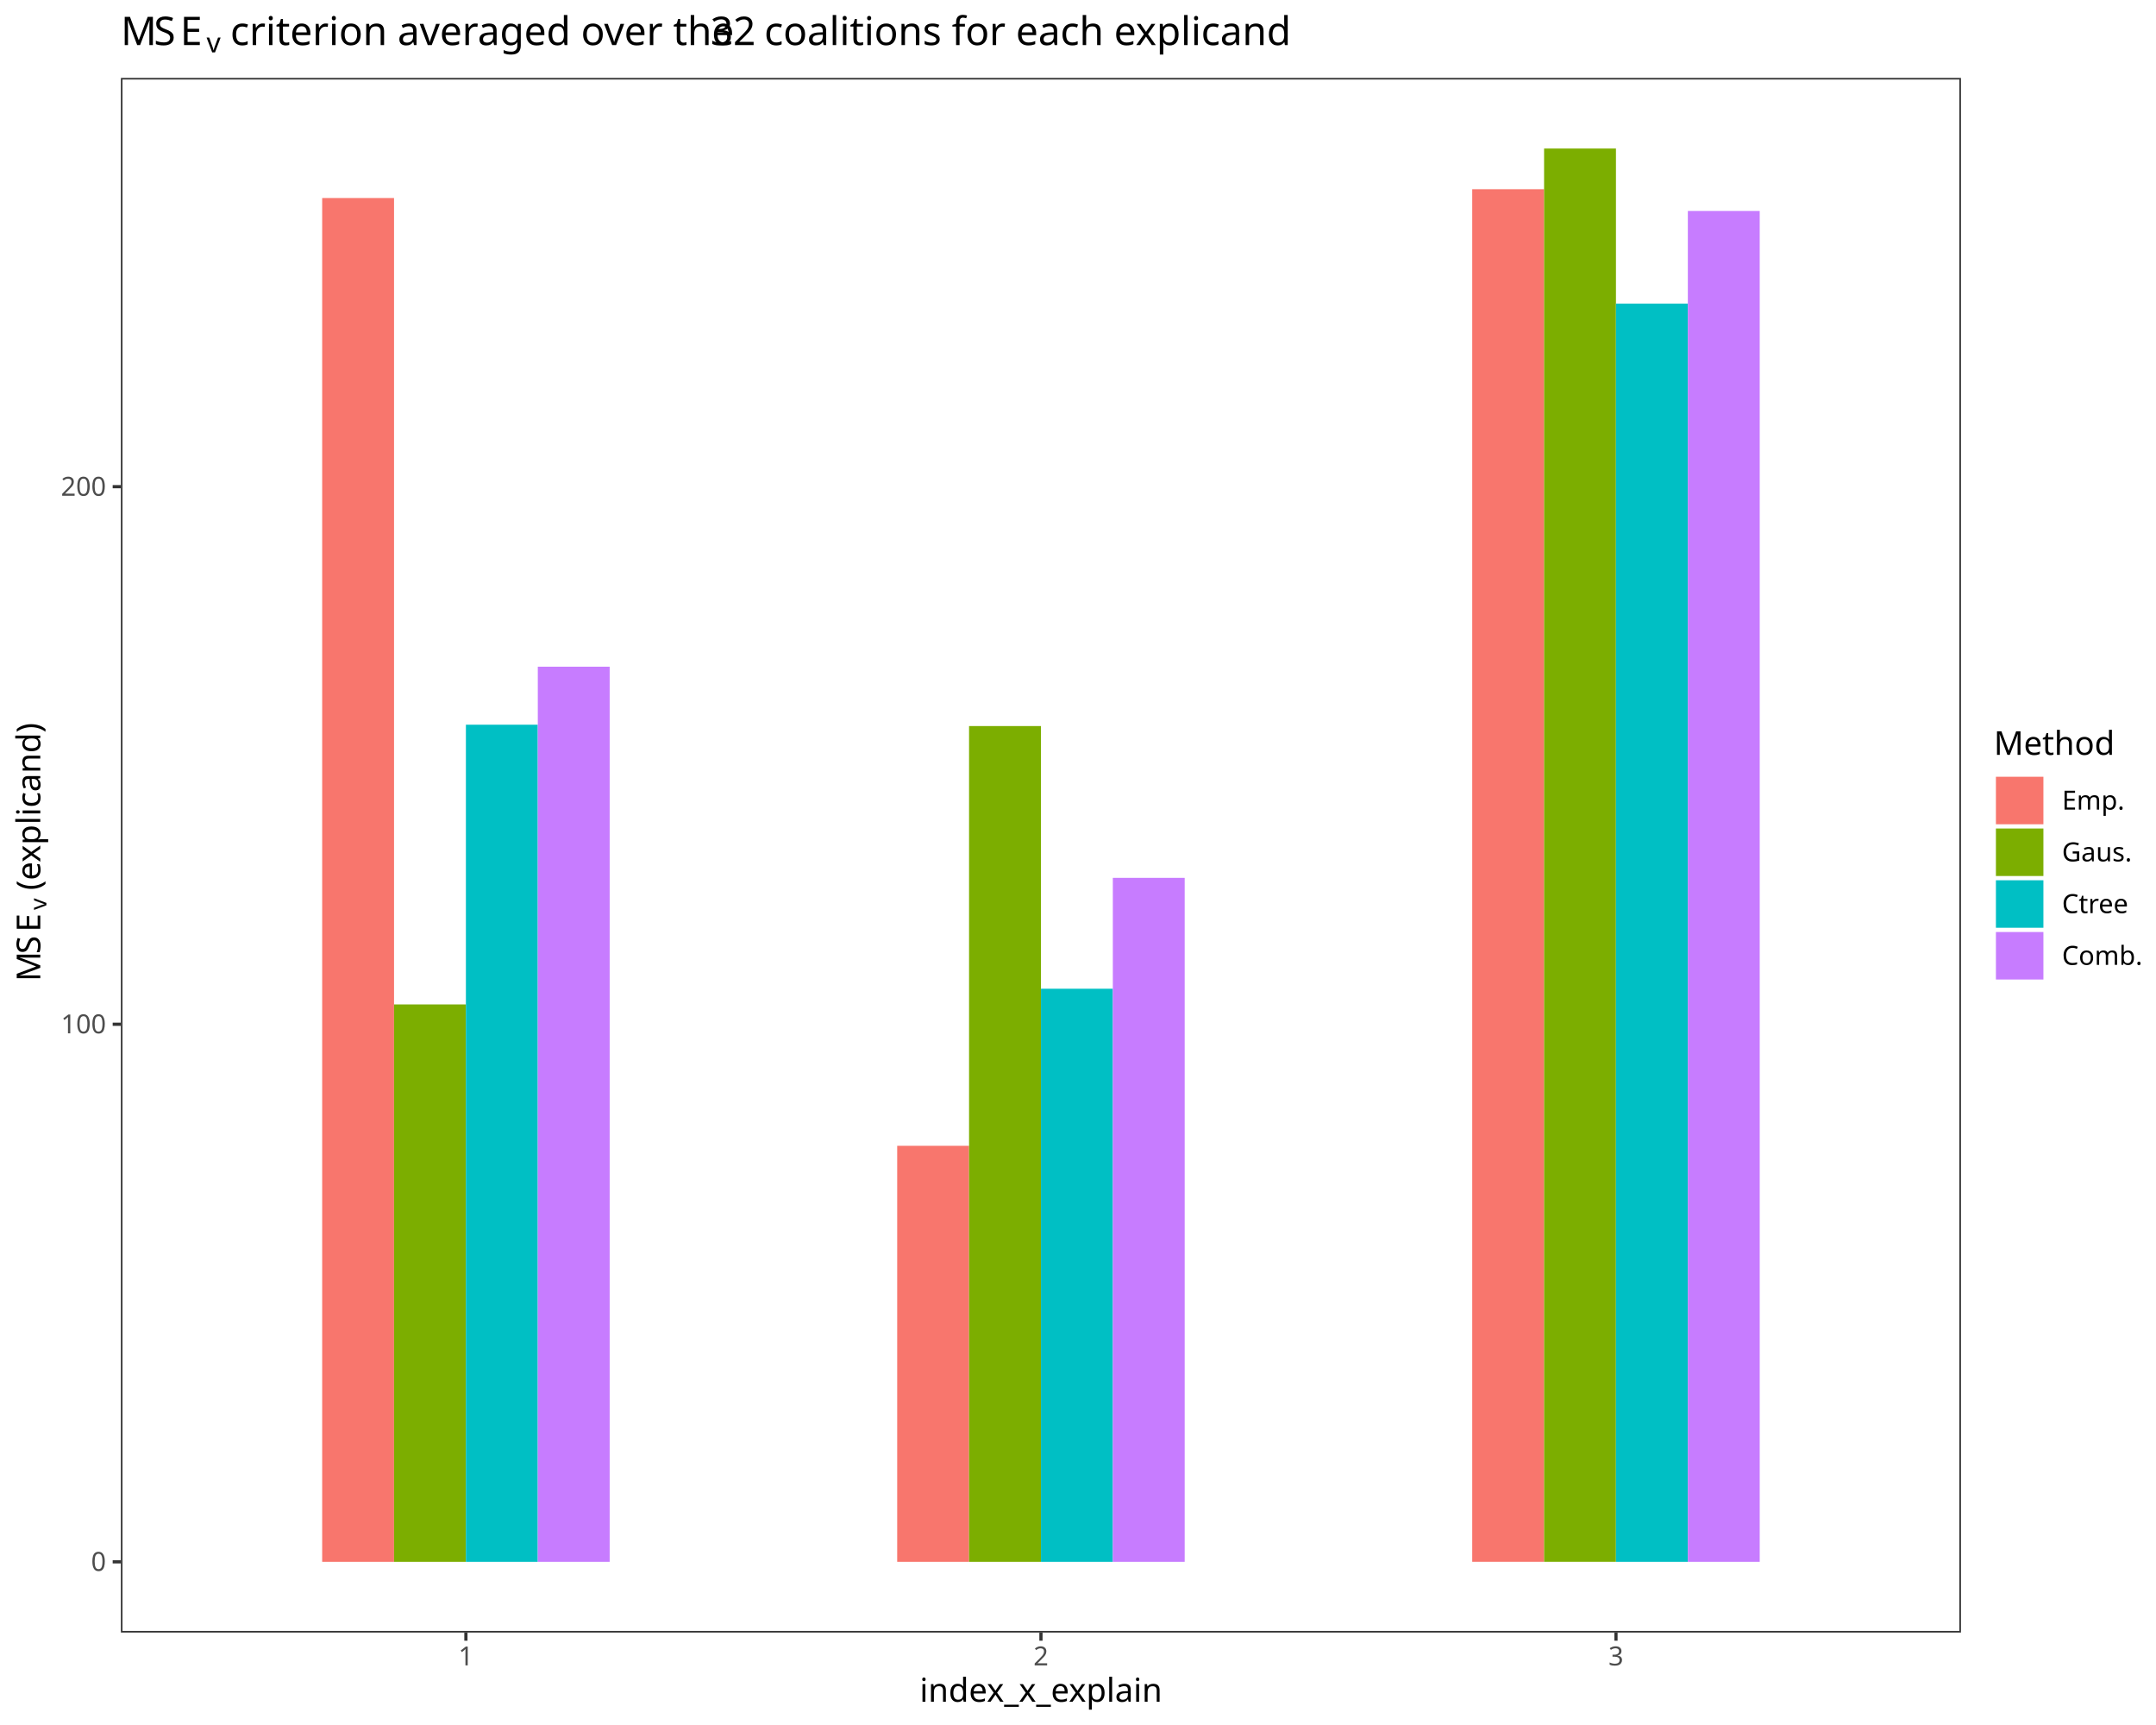
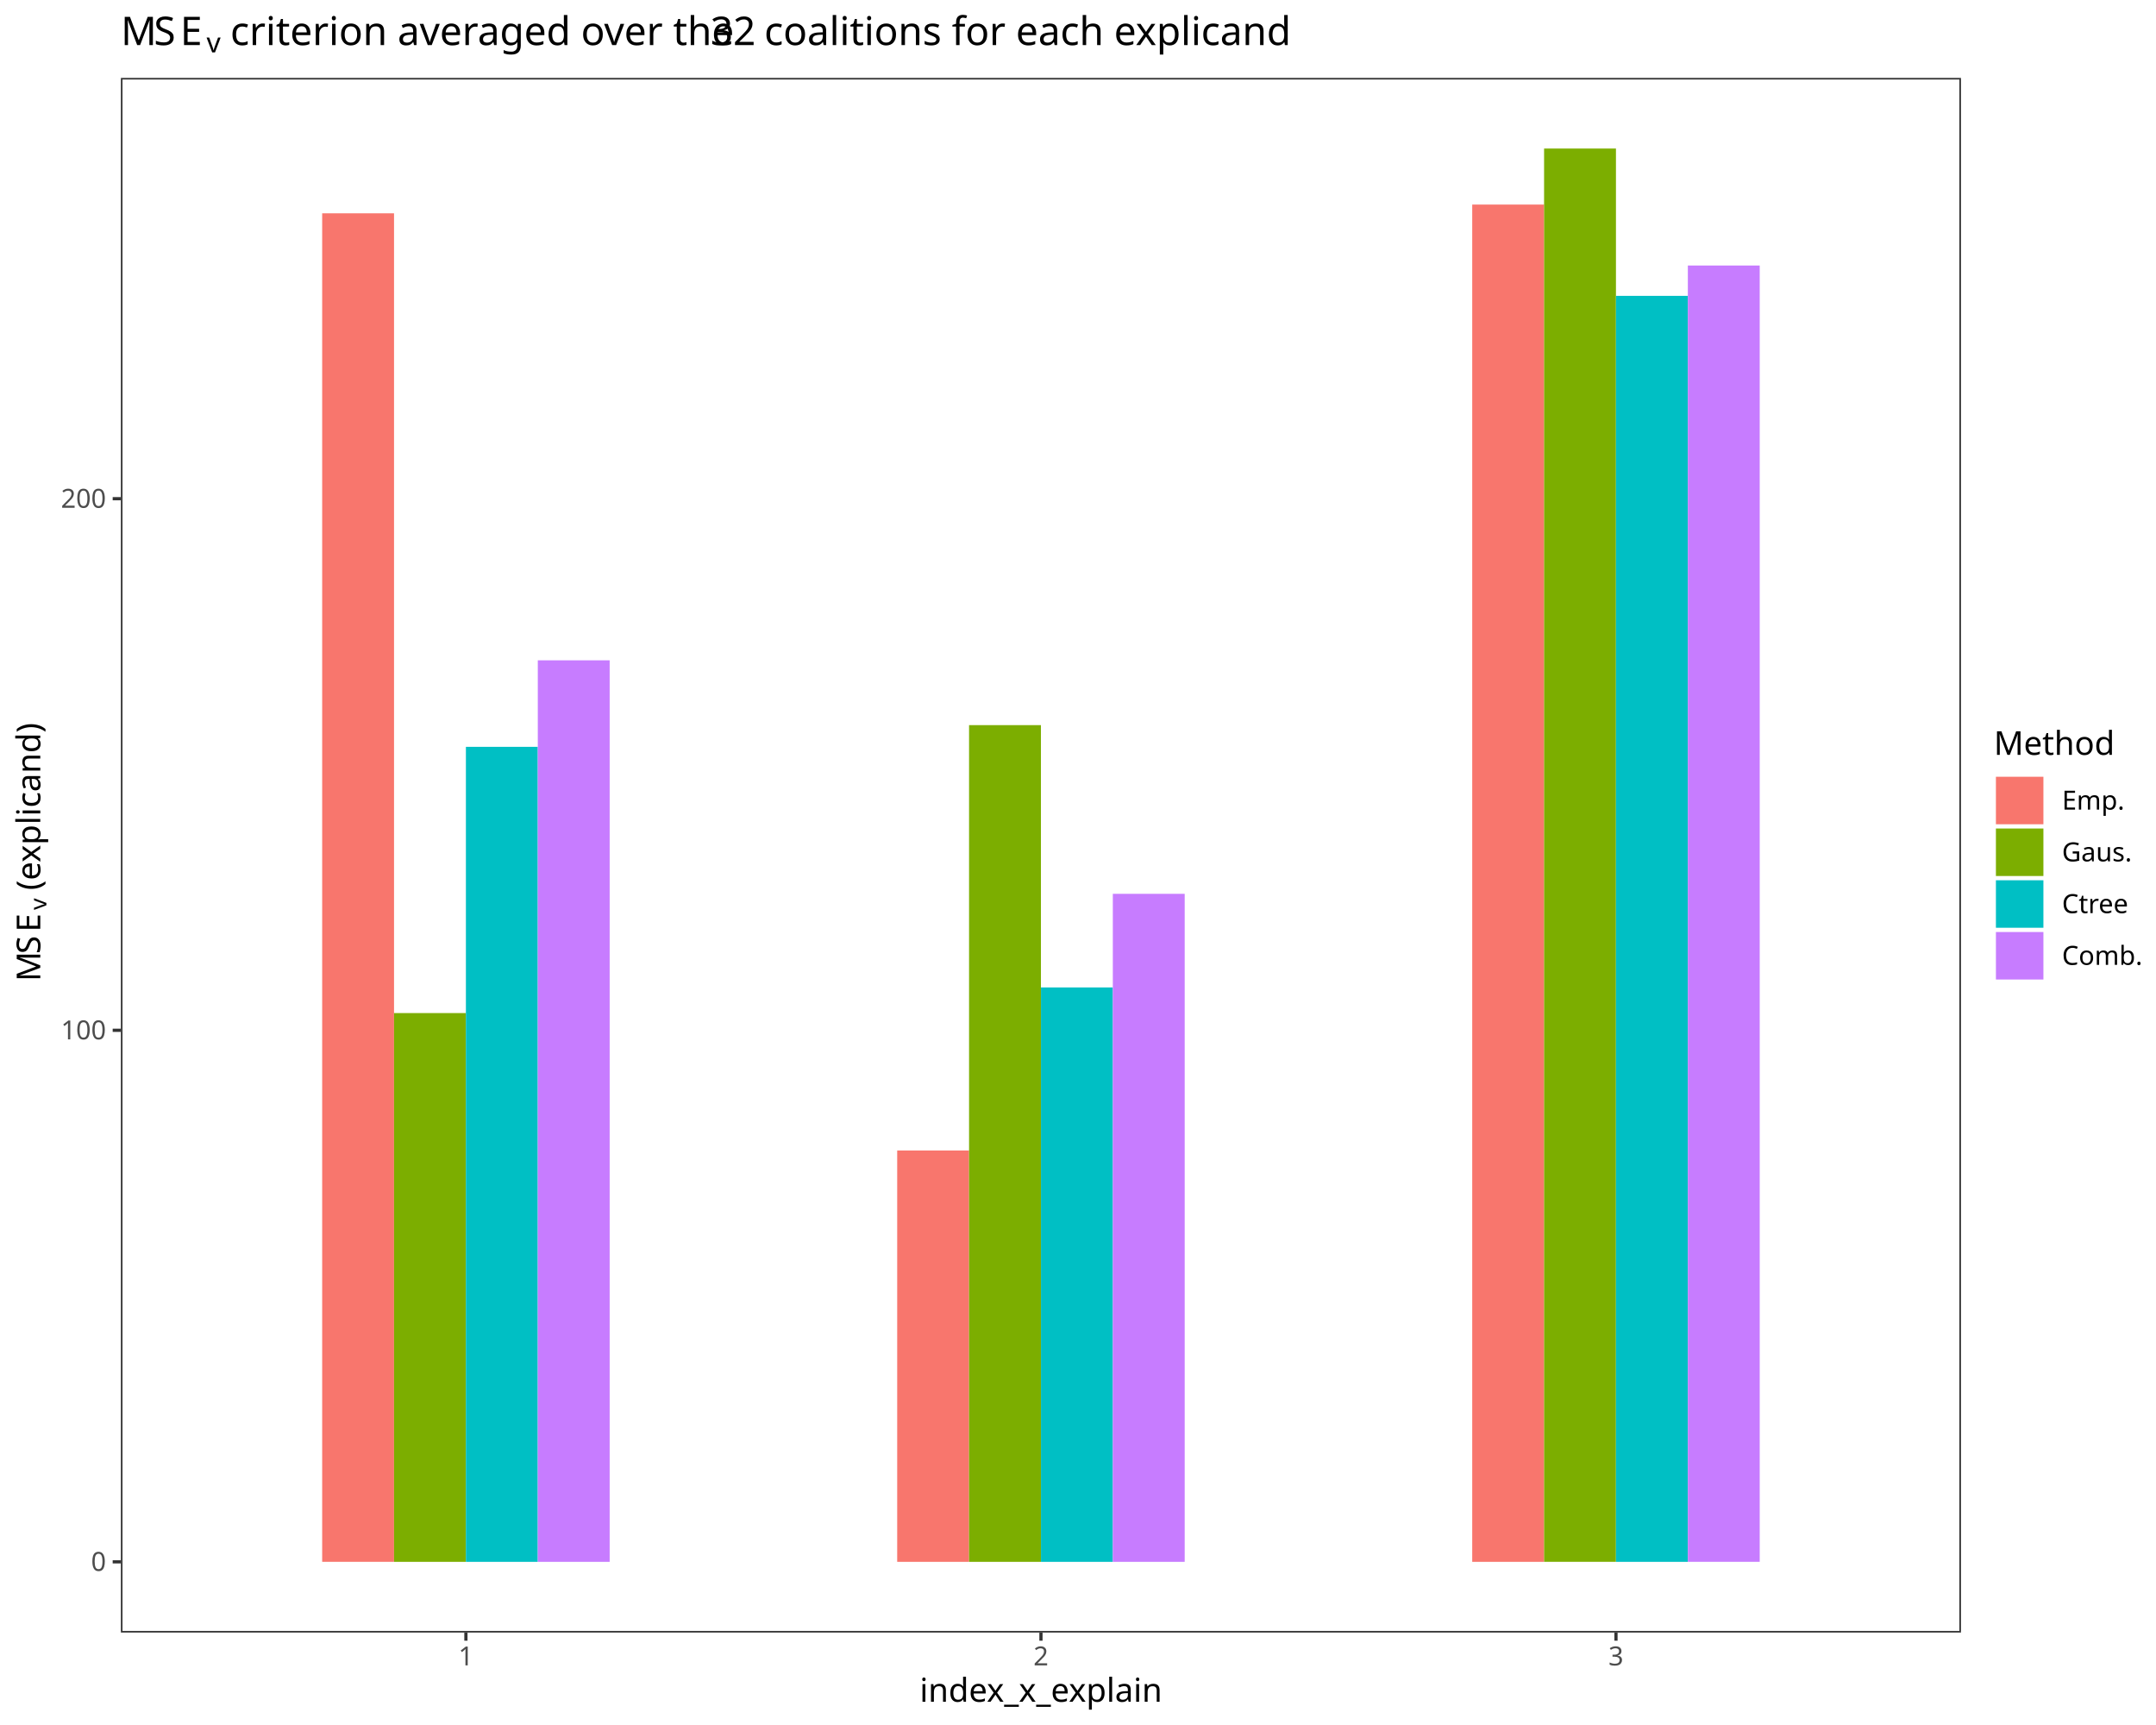
<svg xmlns="http://www.w3.org/2000/svg" class="svglite" data-engine-version="2.0" width="720.00pt" height="576.00pt" viewBox="0 0 720.00 576.00">
  <defs>
    <style type="text/css">
    .svglite line, .svglite polyline, .svglite polygon, .svglite path, .svglite rect, .svglite circle {
      fill: none;
      stroke: #000000;
      stroke-linecap: round;
      stroke-linejoin: round;
      stroke-miterlimit: 10.00;
    }
  </style>
  </defs>
  <rect width="100%" height="100%" style="stroke: none; fill: #FFFFFF;" />
  <defs>
    <clipPath id="cpMC4wMHw3MjAuMDB8MC4wMHw1NzYuMDA=">
      <rect x="0.00" y="0.00" width="720.00" height="576.00" />
    </clipPath>
  </defs>
  <g clip-path="url(#cpMC4wMHw3MjAuMDB8MC4wMHw1NzYuMDA=)">
    <rect x="0.00" y="0.00" width="720.00" height="576.00" style="stroke-width: 1.07; stroke: #FFFFFF; fill: #FFFFFF;" />
  </g>
  <defs>
    <clipPath id="cpNDAuMzd8NjU0Ljg4fDI2LjAxfDU0NS4xMQ==">
      <rect x="40.37" y="26.01" width="614.50" height="519.11" />
    </clipPath>
  </defs>
  <g clip-path="url(#cpNDAuMzd8NjU0Ljg4fDI2LjAxfDU0NS4xMQ==)">
    <rect x="40.37" y="26.01" width="614.50" height="519.11" style="stroke-width: 1.07; stroke: none; fill: #FFFFFF;" />
-     <rect x="107.59" y="66.13" width="24.00" height="455.39" style="stroke-width: 1.07; stroke: none; stroke-linecap: butt; stroke-linejoin: miter; fill: #F8766D;" />
-     <rect x="299.62" y="382.60" width="24.00" height="138.92" style="stroke-width: 1.07; stroke: none; stroke-linecap: butt; stroke-linejoin: miter; fill: #F8766D;" />
-     <rect x="491.65" y="63.18" width="24.00" height="458.33" style="stroke-width: 1.07; stroke: none; stroke-linecap: butt; stroke-linejoin: miter; fill: #F8766D;" />
-     <rect x="131.59" y="335.39" width="24.00" height="186.13" style="stroke-width: 1.07; stroke: none; stroke-linecap: butt; stroke-linejoin: miter; fill: #7CAE00;" />
-     <rect x="323.62" y="242.44" width="24.00" height="279.08" style="stroke-width: 1.07; stroke: none; stroke-linecap: butt; stroke-linejoin: miter; fill: #7CAE00;" />
+     <rect x="107.59" y="71.22" width="24.00" height="450.29" style="stroke-width: 1.07; stroke: none; stroke-linecap: butt; stroke-linejoin: miter; fill: #F8766D;" />
+     <rect x="299.62" y="384.16" width="24.00" height="137.36" style="stroke-width: 1.07; stroke: none; stroke-linecap: butt; stroke-linejoin: miter; fill: #F8766D;" />
+     <rect x="491.65" y="68.31" width="24.00" height="453.21" style="stroke-width: 1.07; stroke: none; stroke-linecap: butt; stroke-linejoin: miter; fill: #F8766D;" />
+     <rect x="131.59" y="338.28" width="24.00" height="183.24" style="stroke-width: 1.07; stroke: none; stroke-linecap: butt; stroke-linejoin: miter; fill: #7CAE00;" />
+     <rect x="323.62" y="242.13" width="24.00" height="279.39" style="stroke-width: 1.07; stroke: none; stroke-linecap: butt; stroke-linejoin: miter; fill: #7CAE00;" />
    <rect x="515.65" y="49.60" width="24.00" height="471.91" style="stroke-width: 1.07; stroke: none; stroke-linecap: butt; stroke-linejoin: miter; fill: #7CAE00;" />
-     <rect x="155.59" y="241.99" width="24.00" height="279.53" style="stroke-width: 1.07; stroke: none; stroke-linecap: butt; stroke-linejoin: miter; fill: #00BFC4;" />
-     <rect x="347.63" y="330.15" width="24.00" height="191.37" style="stroke-width: 1.07; stroke: none; stroke-linecap: butt; stroke-linejoin: miter; fill: #00BFC4;" />
-     <rect x="539.66" y="101.39" width="24.00" height="420.13" style="stroke-width: 1.07; stroke: none; stroke-linecap: butt; stroke-linejoin: miter; fill: #00BFC4;" />
-     <rect x="179.60" y="222.62" width="24.00" height="298.90" style="stroke-width: 1.07; stroke: none; stroke-linecap: butt; stroke-linejoin: miter; fill: #C77CFF;" />
-     <rect x="371.63" y="293.13" width="24.00" height="228.39" style="stroke-width: 1.07; stroke: none; stroke-linecap: butt; stroke-linejoin: miter; fill: #C77CFF;" />
-     <rect x="563.66" y="70.45" width="24.00" height="451.07" style="stroke-width: 1.07; stroke: none; stroke-linecap: butt; stroke-linejoin: miter; fill: #C77CFF;" />
+     <rect x="155.59" y="249.38" width="24.00" height="272.14" style="stroke-width: 1.07; stroke: none; stroke-linecap: butt; stroke-linejoin: miter; fill: #00BFC4;" />
+     <rect x="347.63" y="329.72" width="24.00" height="191.80" style="stroke-width: 1.07; stroke: none; stroke-linecap: butt; stroke-linejoin: miter; fill: #00BFC4;" />
+     <rect x="539.66" y="98.79" width="24.00" height="422.73" style="stroke-width: 1.07; stroke: none; stroke-linecap: butt; stroke-linejoin: miter; fill: #00BFC4;" />
+     <rect x="179.60" y="220.49" width="24.00" height="301.03" style="stroke-width: 1.07; stroke: none; stroke-linecap: butt; stroke-linejoin: miter; fill: #C77CFF;" />
+     <rect x="371.63" y="298.46" width="24.00" height="223.06" style="stroke-width: 1.07; stroke: none; stroke-linecap: butt; stroke-linejoin: miter; fill: #C77CFF;" />
+     <rect x="563.66" y="88.66" width="24.00" height="432.85" style="stroke-width: 1.07; stroke: none; stroke-linecap: butt; stroke-linejoin: miter; fill: #C77CFF;" />
    <rect x="40.37" y="26.01" width="614.50" height="519.11" style="stroke-width: 1.07; stroke: #333333;" />
  </g>
  <g clip-path="url(#cpMC4wMHw3MjAuMDB8MC4wMHw1NzYuMDA=)">
    <text x="35.44" y="524.54" text-anchor="end" style="font-size: 8.80px; fill: #4D4D4D; font-family: sans;" textLength="4.89px" lengthAdjust="spacingAndGlyphs">0</text>
-     <text x="35.44" y="345.04" text-anchor="end" style="font-size: 8.80px; fill: #4D4D4D; font-family: sans;" textLength="14.68px" lengthAdjust="spacingAndGlyphs">100</text>
-     <text x="35.44" y="165.54" text-anchor="end" style="font-size: 8.80px; fill: #4D4D4D; font-family: sans;" textLength="14.68px" lengthAdjust="spacingAndGlyphs">200</text>
+     <text x="35.44" y="347.05" text-anchor="end" style="font-size: 8.80px; fill: #4D4D4D; font-family: sans;" textLength="14.68px" lengthAdjust="spacingAndGlyphs">100</text>
+     <text x="35.44" y="169.55" text-anchor="end" style="font-size: 8.80px; fill: #4D4D4D; font-family: sans;" textLength="14.68px" lengthAdjust="spacingAndGlyphs">200</text>
    <polyline points="37.63,521.52 40.37,521.52 " style="stroke-width: 1.07; stroke: #333333; stroke-linecap: butt;" />
-     <polyline points="37.63,342.01 40.37,342.01 " style="stroke-width: 1.07; stroke: #333333; stroke-linecap: butt;" />
-     <polyline points="37.63,162.51 40.37,162.51 " style="stroke-width: 1.07; stroke: #333333; stroke-linecap: butt;" />
+     <polyline points="37.63,344.02 40.37,344.02 " style="stroke-width: 1.07; stroke: #333333; stroke-linecap: butt;" />
+     <polyline points="37.63,166.52 40.37,166.52 " style="stroke-width: 1.07; stroke: #333333; stroke-linecap: butt;" />
    <polyline points="155.59,547.85 155.59,545.11 " style="stroke-width: 1.07; stroke: #333333; stroke-linecap: butt;" />
    <polyline points="347.63,547.85 347.63,545.11 " style="stroke-width: 1.07; stroke: #333333; stroke-linecap: butt;" />
    <polyline points="539.66,547.85 539.66,545.11 " style="stroke-width: 1.07; stroke: #333333; stroke-linecap: butt;" />
    <text x="155.59" y="556.10" text-anchor="middle" style="font-size: 8.80px; fill: #4D4D4D; font-family: sans;" textLength="4.89px" lengthAdjust="spacingAndGlyphs">1</text>
    <text x="347.63" y="556.10" text-anchor="middle" style="font-size: 8.80px; fill: #4D4D4D; font-family: sans;" textLength="4.89px" lengthAdjust="spacingAndGlyphs">2</text>
    <text x="539.66" y="556.10" text-anchor="middle" style="font-size: 8.80px; fill: #4D4D4D; font-family: sans;" textLength="4.89px" lengthAdjust="spacingAndGlyphs">3</text>
    <text x="347.63" y="568.24" text-anchor="middle" style="font-size: 11.00px; font-family: sans;" textLength="78.90px" lengthAdjust="spacingAndGlyphs">index_x_explain</text>
    <text transform="translate(13.45,327.69) rotate(-90)" style="font-size: 11.00px; font-family: sans;" textLength="9.17px" lengthAdjust="spacingAndGlyphs">M</text>
    <text transform="translate(13.45,318.52) rotate(-90)" style="font-size: 11.00px; font-family: sans;" textLength="7.34px" lengthAdjust="spacingAndGlyphs">S</text>
    <text transform="translate(13.45,311.18) rotate(-90)" style="font-size: 11.00px; font-family: sans;" textLength="7.34px" lengthAdjust="spacingAndGlyphs">E</text>
    <text transform="translate(15.49,303.84) rotate(-90)" style="font-size: 7.70px; font-family: sans;" textLength="3.85px" lengthAdjust="spacingAndGlyphs">v</text>
    <text transform="translate(13.45,299.99) rotate(-90)" style="font-size: 11.00px; font-family: sans;" textLength="2.75px" lengthAdjust="spacingAndGlyphs"> </text>
    <text transform="translate(13.45,297.24) rotate(-90)" style="font-size: 11.00px; font-family: sans;" textLength="53.81px" lengthAdjust="spacingAndGlyphs">(explicand)</text>
    <rect x="665.84" y="243.33" width="48.68" height="84.45" style="stroke-width: 1.07; stroke: none; fill: #FFFFFF;" />
    <text x="665.84" y="252.05" style="font-size: 11.00px; font-family: sans;" textLength="36.70px" lengthAdjust="spacingAndGlyphs">Method</text>
    <rect x="665.84" y="258.67" width="17.28" height="17.28" style="stroke-width: 1.07; stroke: none; fill: #FFFFFF;" />
    <rect x="666.54" y="259.37" width="15.86" height="15.86" style="stroke-width: 1.07; stroke: none; stroke-linecap: butt; stroke-linejoin: miter; fill: #F8766D;" />
    <rect x="665.84" y="275.95" width="17.28" height="17.28" style="stroke-width: 1.07; stroke: none; fill: #FFFFFF;" />
    <rect x="666.54" y="276.65" width="15.86" height="15.86" style="stroke-width: 1.07; stroke: none; stroke-linecap: butt; stroke-linejoin: miter; fill: #7CAE00;" />
    <rect x="665.84" y="293.23" width="17.28" height="17.28" style="stroke-width: 1.07; stroke: none; fill: #FFFFFF;" />
    <rect x="666.54" y="293.93" width="15.86" height="15.86" style="stroke-width: 1.07; stroke: none; stroke-linecap: butt; stroke-linejoin: miter; fill: #00BFC4;" />
    <rect x="665.84" y="310.51" width="17.28" height="17.28" style="stroke-width: 1.07; stroke: none; fill: #FFFFFF;" />
    <rect x="666.54" y="311.21" width="15.86" height="15.86" style="stroke-width: 1.07; stroke: none; stroke-linecap: butt; stroke-linejoin: miter; fill: #C77CFF;" />
    <text x="688.60" y="270.33" style="font-size: 8.80px; font-family: sans;" textLength="20.54px" lengthAdjust="spacingAndGlyphs">Emp.</text>
    <text x="688.60" y="287.61" style="font-size: 8.80px; font-family: sans;" textLength="23.49px" lengthAdjust="spacingAndGlyphs">Gaus.</text>
    <text x="688.60" y="304.89" style="font-size: 8.80px; font-family: sans;" textLength="21.52px" lengthAdjust="spacingAndGlyphs">Ctree</text>
    <text x="688.60" y="322.17" style="font-size: 8.80px; font-family: sans;" textLength="25.92px" lengthAdjust="spacingAndGlyphs">Comb.</text>
    <text x="40.37" y="15.05" style="font-size: 13.20px; font-family: sans;" textLength="11.00px" lengthAdjust="spacingAndGlyphs">M</text>
    <text x="51.38" y="15.05" style="font-size: 13.20px; font-family: sans;" textLength="8.81px" lengthAdjust="spacingAndGlyphs">S</text>
    <text x="60.18" y="15.05" style="font-size: 13.20px; font-family: sans;" textLength="8.81px" lengthAdjust="spacingAndGlyphs">E</text>
    <text x="68.99" y="17.49" style="font-size: 9.24px; font-family: sans;" textLength="4.62px" lengthAdjust="spacingAndGlyphs">v</text>
    <text x="73.61" y="15.05" style="font-size: 13.20px; font-family: sans;" textLength="3.30px" lengthAdjust="spacingAndGlyphs"> </text>
    <text x="76.92" y="15.05" style="font-size: 13.20px; font-family: sans;" textLength="157.04px" lengthAdjust="spacingAndGlyphs">criterion averaged over the</text>
    <text x="233.95" y="15.05" style="font-size: 13.20px; font-family: sans;" textLength="3.30px" lengthAdjust="spacingAndGlyphs"> </text>
    <text x="237.26" y="15.05" style="font-size: 13.20px; font-family: sans;" textLength="14.68px" lengthAdjust="spacingAndGlyphs">32</text>
    <text x="251.94" y="15.05" style="font-size: 13.20px; font-family: sans;" textLength="3.30px" lengthAdjust="spacingAndGlyphs"> </text>
    <text x="255.24" y="15.05" style="font-size: 13.20px; font-family: sans;" textLength="165.85px" lengthAdjust="spacingAndGlyphs">coalitions for each explicand</text>
  </g>
</svg>
